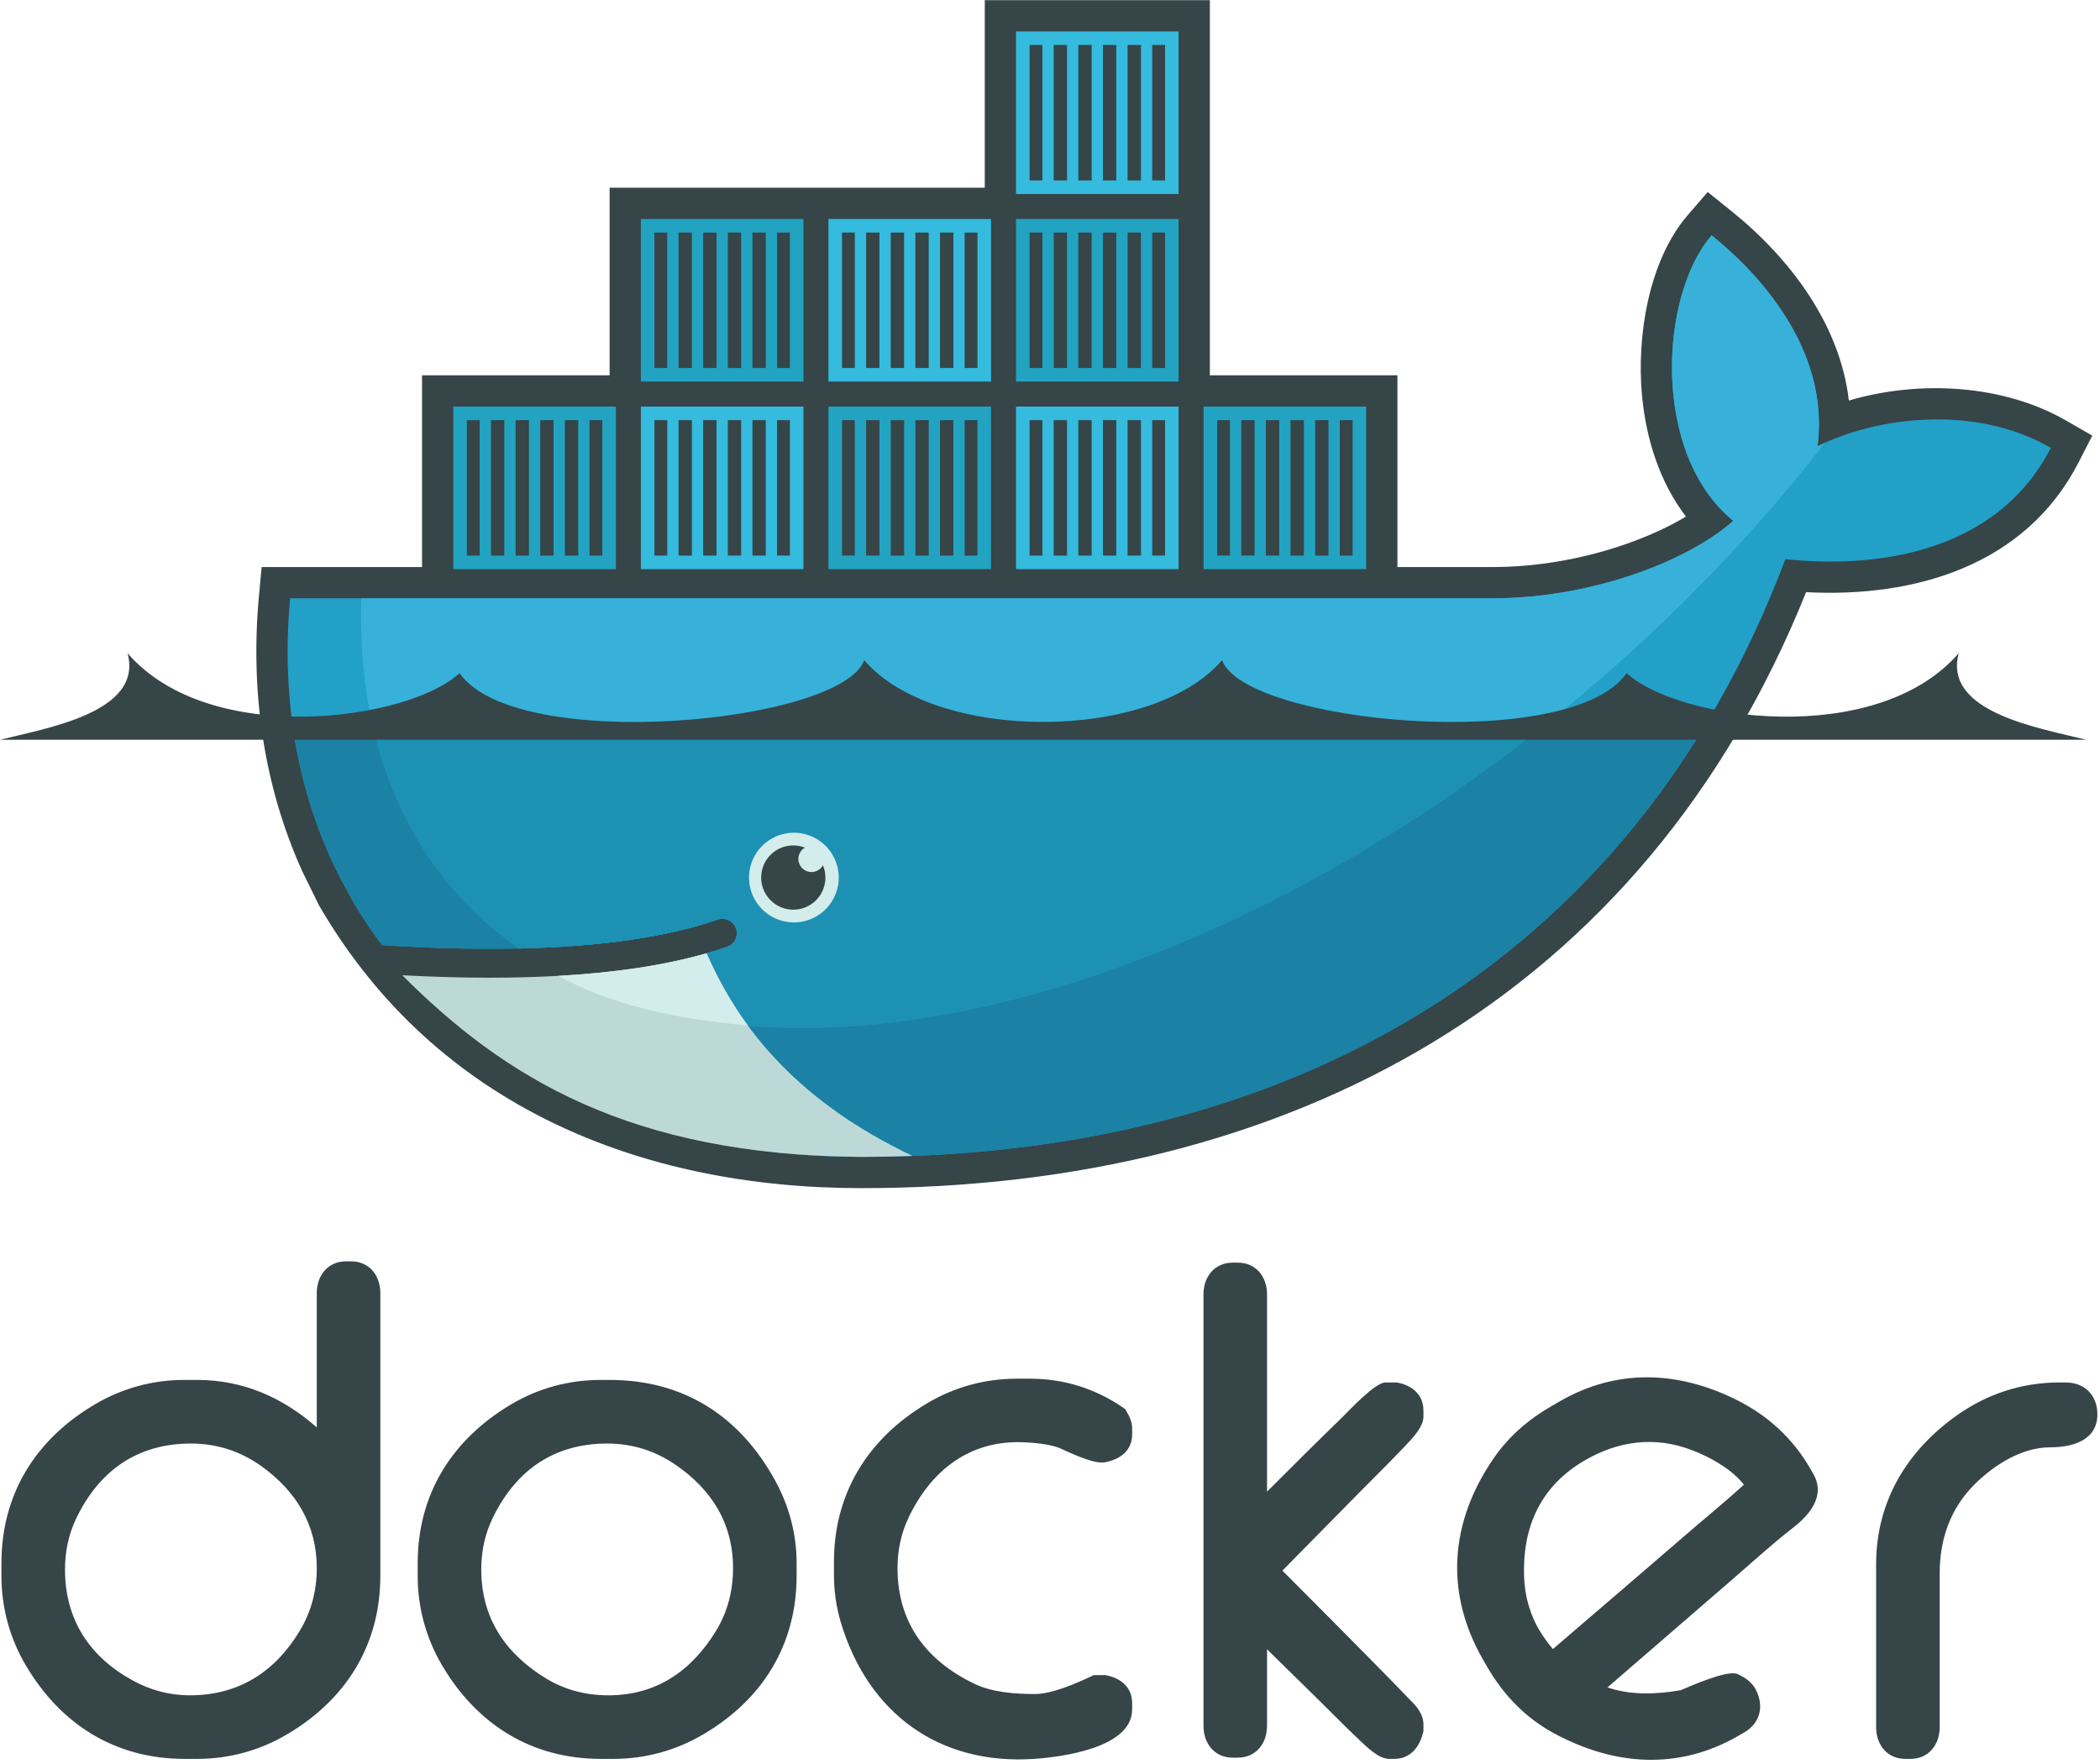
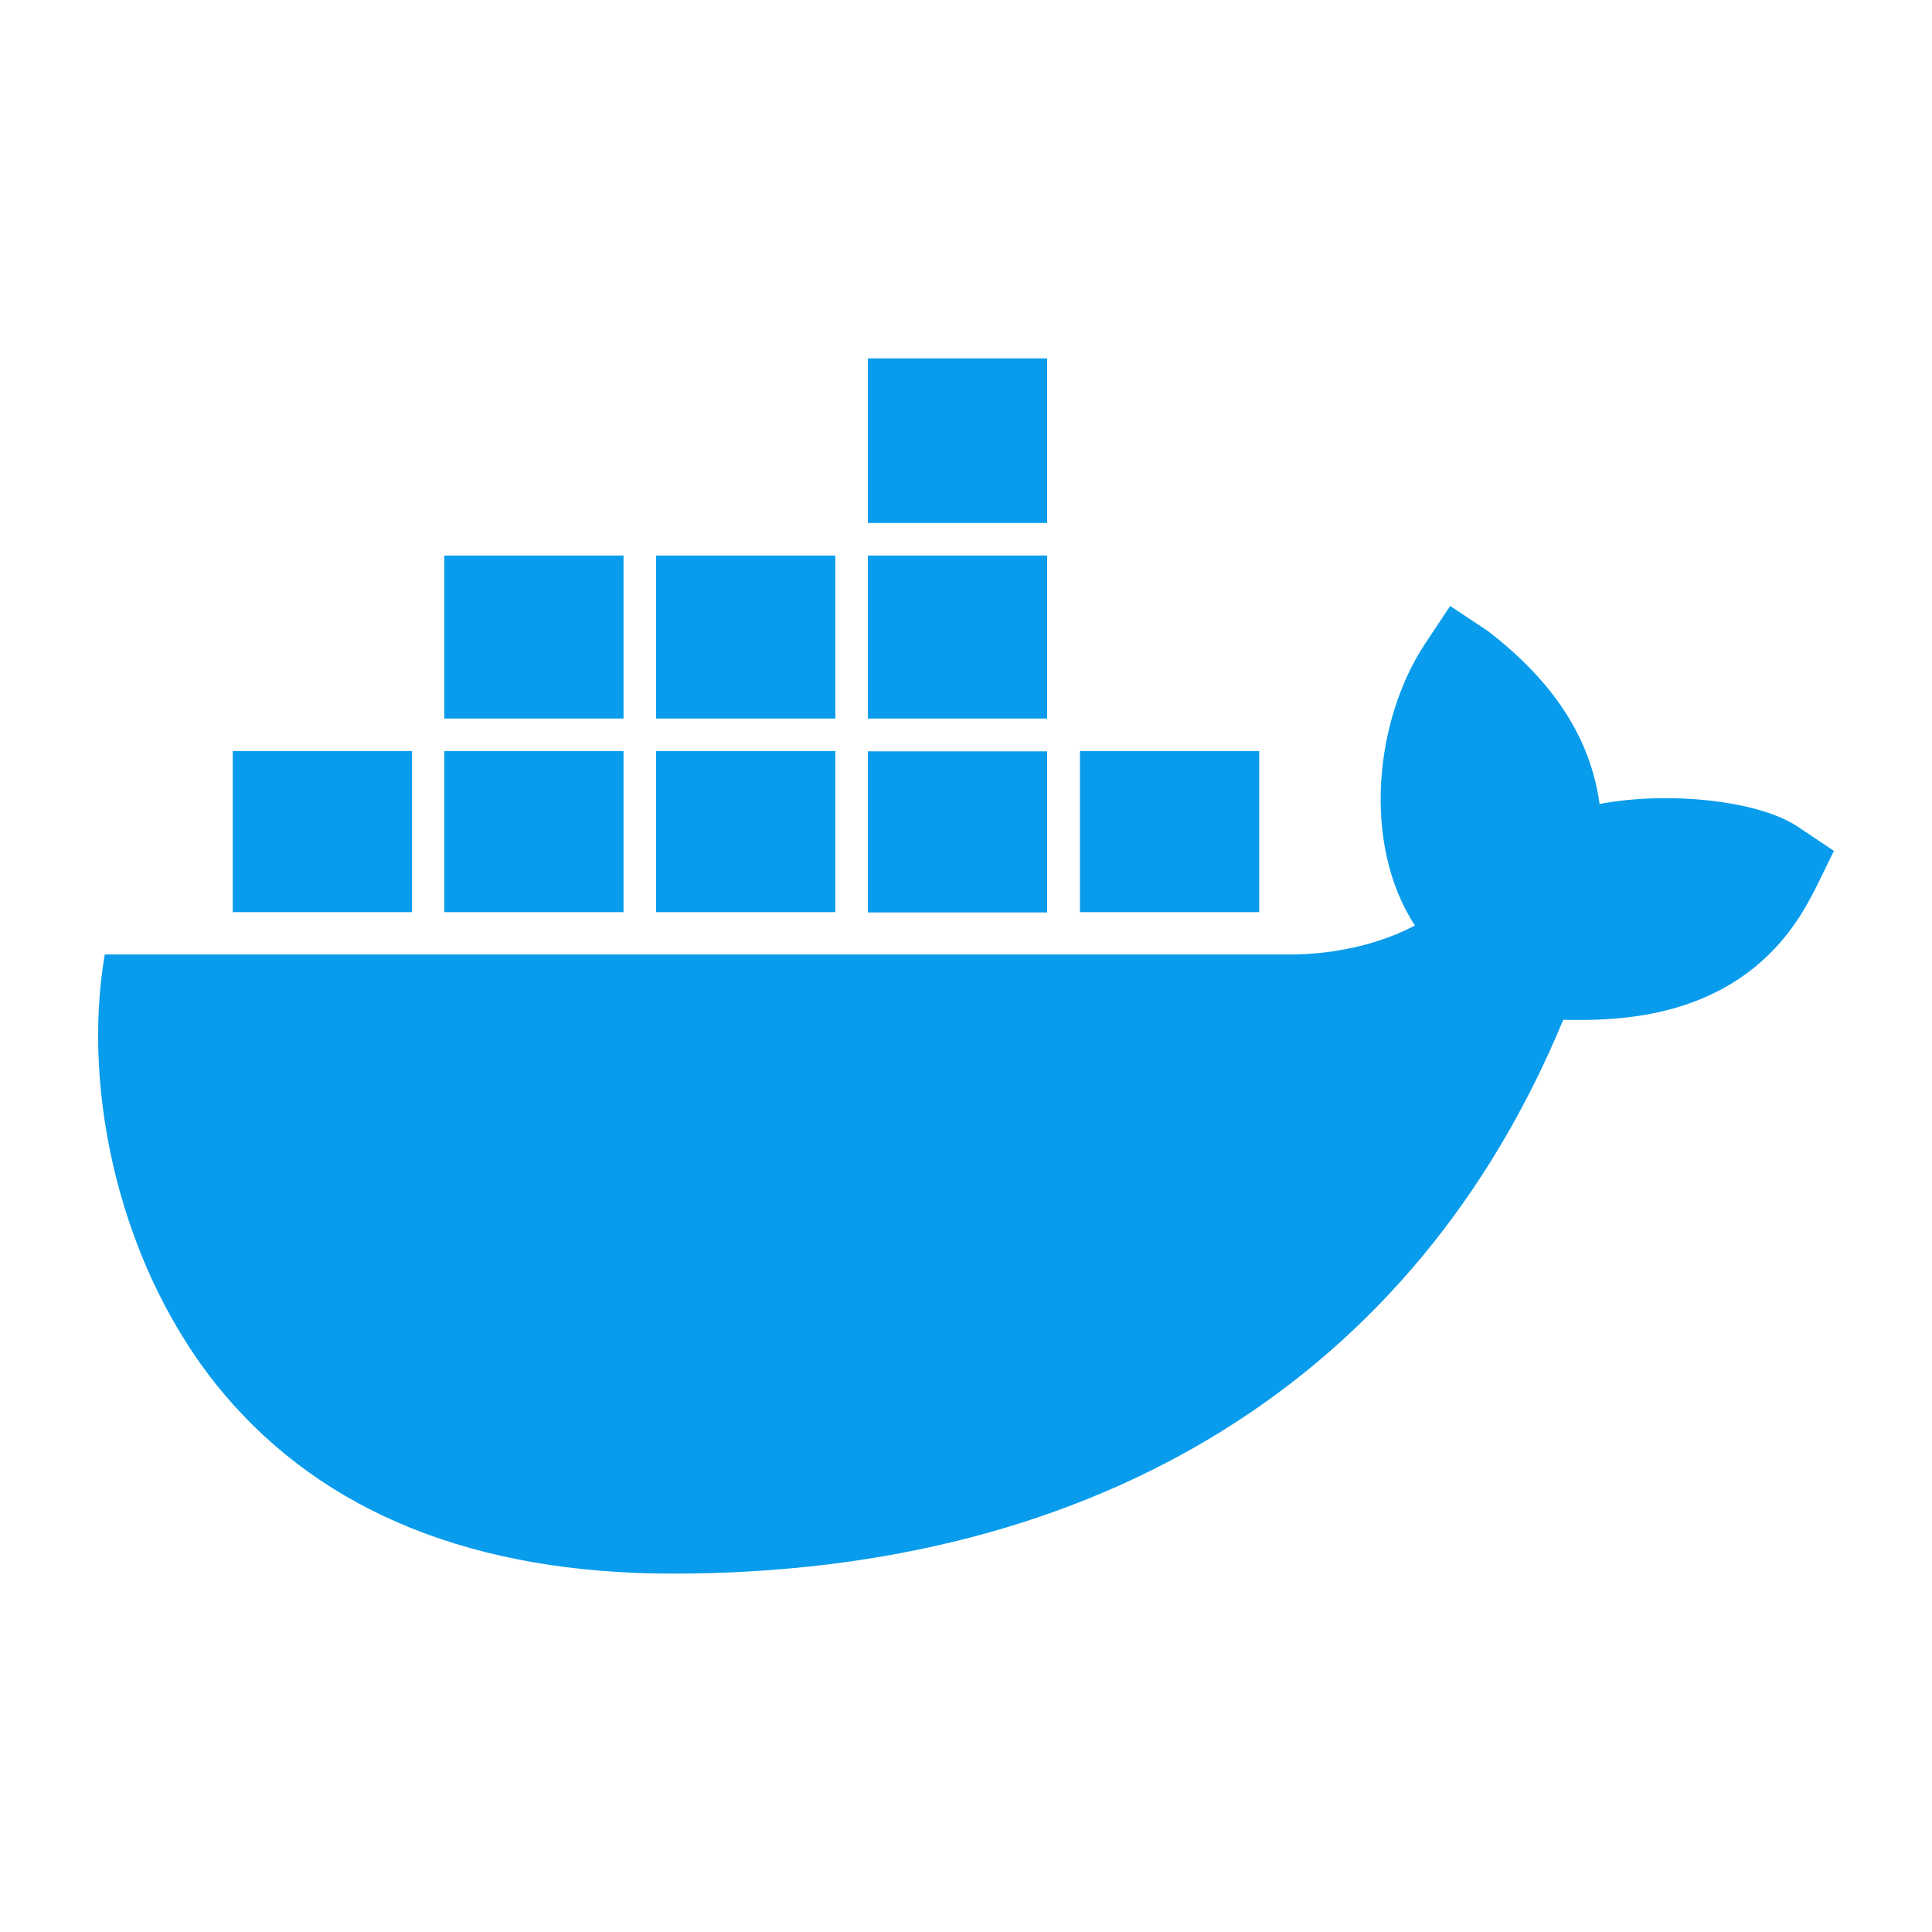
- <svg xmlns="http://www.w3.org/2000/svg" width="2500" height="2100" viewBox="0 0 256 215" id="docker">
-   <g fill="none" fill-rule="evenodd">
-     <path fill="#364548" d="M38.617 173.984v-16.362c0-2.15 1.344-3.877 3.57-3.877h.616c2.225 0 3.563 1.729 3.563 3.877v34.447c0 8.4-4.15 15.084-11.382 19.342a21.374 21.374 0 0 1-10.945 2.985h-1.537c-8.402 0-15.077-4.153-19.342-11.38a21.314 21.314 0 0 1-2.984-10.947v-1.535c0-8.403 4.152-15.083 11.378-19.349a21.298 21.298 0 0 1 10.948-2.985h1.537c5.686 0 10.51 2.204 14.578 5.784zM7.924 191.3c0 6.068 2.941 10.63 8.258 13.54 2.15 1.176 4.484 1.808 6.937 1.808 5.956 0 10.374-2.81 13.421-7.857 1.417-2.348 2.077-4.917 2.077-7.648 0-5.26-2.49-9.365-6.729-12.414-2.57-1.848-5.463-2.775-8.618-2.775-6.492 0-11.164 3.28-13.968 9.106-.946 1.97-1.378 4.061-1.378 6.24zm65.324-23.1h1.074c8.978 0 15.806 4.355 20.133 12.192 1.73 3.135 2.656 6.557 2.656 10.142v1.535c0 8.4-4.142 15.093-11.385 19.343-3.353 1.967-7.057 2.984-10.943 2.984h-1.535c-8.402 0-15.079-4.153-19.342-11.38a21.316 21.316 0 0 1-2.987-10.947v-1.535c0-8.404 4.169-15.062 11.377-19.347 3.351-1.991 7.058-2.987 10.952-2.987zm-14.58 23.1c0 5.89 2.89 10.223 7.865 13.27 2.336 1.43 4.909 2.078 7.638 2.078 5.82 0 10.122-2.951 13.116-7.863 1.428-2.342 2.074-4.915 2.074-7.642 0-5.477-2.638-9.661-7.148-12.693-2.471-1.663-5.222-2.496-8.198-2.496-6.492 0-11.164 3.28-13.967 9.106-.948 1.97-1.38 4.061-1.38 6.24zm70.656-14.727c-1.17-.548-3.36-.73-4.624-.778-6.474-.244-11.158 3.402-13.906 9.113-.949 1.97-1.382 4.055-1.382 6.235 0 6.637 3.485 11.284 9.409 14.117 2.164 1.034 4.958 1.23 7.323 1.23 2.08 0 5.02-1.274 6.866-2.151l.32-.152h1.433l.158.032c1.762.367 3.092 1.484 3.092 3.38v.767c0 4.718-8.622 5.798-11.912 6.028-11.61.803-20.293-5.573-23.603-16.647-.575-1.923-.834-3.833-.834-5.837v-1.533c0-8.403 4.17-15.059 11.377-19.34 3.351-1.99 7.057-2.99 10.95-2.99h1.536c4.13 0 7.934 1.173 11.344 3.502l.28.194.177.292c.368.61.685 1.316.685 2.042v.767c0 1.978-1.48 3.042-3.266 3.386l-.148.026h-.458c-1.156 0-3.785-1.197-4.817-1.683zm25.134 5.247c3.01-3.014 6.03-6.022 9.085-8.986.851-.827 4.074-4.327 5.343-4.327h1.388l.158.033c1.768.367 3.092 1.486 3.092 3.386v.766c0 1.296-1.518 2.802-2.355 3.689-1.78 1.887-3.654 3.712-5.476 5.56l-9.362 9.504c4.031 4.04 8.058 8.083 12.056 12.154a313.304 313.304 0 0 1 3.301 3.396c.385.405.953.909 1.276 1.47.347.526.56 1.119.56 1.752v.8l-.045.185c-.435 1.768-1.557 3.194-3.516 3.194h-.617c-1.282 0-2.73-1.45-3.608-2.279-1.81-1.706-3.557-3.5-5.331-5.243l-5.949-5.84v9.334c0 2.15-1.346 3.878-3.569 3.878h-.61c-2.226 0-3.57-1.728-3.57-3.878v-52.596c0-2.15 1.345-3.87 3.57-3.87h.61c2.223 0 3.569 1.72 3.569 3.87v24.048zm96.577-13.313h.77c2.324 0 3.875 1.566 3.875 3.877 0 3.208-3.067 4.029-5.72 4.029-3.48 0-6.803 2.107-9.202 4.47-2.991 2.949-4.3 6.726-4.3 10.878v18.759c0 2.15-1.343 3.876-3.57 3.876h-.612c-2.227 0-3.569-1.725-3.569-3.876v-19.836c0-7.617 3.708-13.835 9.89-18.196 3.691-2.605 7.919-3.98 12.438-3.98zm-55.074 37.176c2.82.985 6.035.844 8.928.34 1.48-.629 5.264-2.28 6.656-2.038l.217.037.2.098c.85.412 1.661.995 2.095 1.86 1.014 2.027.527 4.065-1.465 5.216l-.663.383c-7.35 4.242-15.168 3.654-22.495-.308-3.503-1.894-6.183-4.705-8.16-8.132l-.462-.801c-4.719-8.172-4.082-16.768 1.24-24.539 1.837-2.686 4.238-4.761 7.045-6.384l1.062-.613c6.922-3.996 14.341-3.722 21.45-.215 3.823 1.886 6.92 4.697 9.054 8.394l.384.666c1.55 2.686-.458 5.026-2.531 6.626-2.406 1.856-4.835 4.09-7.141 6.08-5.142 4.439-10.276 8.888-15.414 13.33zm-6.655-4.674c5.75-4.93 11.502-9.865 17.237-14.816 1.96-1.69 4.109-3.444 6.053-5.221-1.56-1.966-4.166-3.383-6.38-4.228-4.47-1.703-8.877-1.131-12.976 1.235-5.365 3.098-7.65 8.031-7.45 14.17.08 2.418.73 4.748 2.013 6.805.452.725.957 1.406 1.503 2.055zM147.488 45.732h22.866v23.375h11.561c5.34 0 10.831-.951 15.887-2.664 2.485-.843 5.273-2.015 7.724-3.49-3.228-4.214-4.876-9.535-5.36-14.78-.66-7.135.78-16.421 5.608-22.005l2.404-2.78 2.864 2.303c7.211 5.793 13.276 13.889 14.345 23.118 8.683-2.554 18.878-1.95 26.531 2.467l3.14 1.812-1.652 3.226C246.933 68.946 233.4 72.86 220.17 72.167c-19.797 49.309-62.898 72.653-115.157 72.653-27 0-51.77-10.093-65.876-34.047l-.231-.39-2.055-4.182c-4.768-10.544-6.352-22.095-5.278-33.637l.323-3.457H51.45V45.732h22.865V22.866h45.733V0h27.44v45.732" />
-     <path fill="#22A0C8" d="M221.57 54.38c1.533-11.916-7.384-21.275-12.914-25.719-6.373 7.368-7.363 26.678 2.635 34.808-5.58 4.956-17.337 9.448-29.376 9.448H35.37c-1.17 12.567 1.036 24.14 6.075 34.045l1.667 3.05a56.536 56.536 0 0 0 3.455 5.184c6.025.387 11.58.52 16.662.408h.002c9.987-.22 18.136-1.4 24.312-3.54a1.761 1.761 0 0 1 1.153 3.326c-.822.286-1.678.552-2.562.805h-.003c-4.863 1.389-10.078 2.323-16.806 2.738.4.007-.416.06-.418.06-.229.015-.517.048-.747.06-2.648.149-5.506.18-8.428.18-3.196 0-6.343-.06-9.862-.24l-.09.06c12.21 13.724 31.302 21.955 55.234 21.955 50.648 0 93.608-22.452 112.632-72.857 13.496 1.385 26.467-2.057 32.367-13.575-9.398-5.423-21.484-3.694-28.443-.196" />
-     <path fill="#37B1D9" d="M221.57 54.38c1.533-11.916-7.384-21.275-12.914-25.719-6.373 7.368-7.363 26.678 2.635 34.808-5.58 4.956-17.337 9.448-29.376 9.448H44.048c-.598 19.246 6.544 33.855 19.18 42.687h.003c9.987-.22 18.136-1.4 24.312-3.54a1.761 1.761 0 0 1 1.153 3.326c-.822.286-1.678.552-2.562.805h-.003c-4.863 1.389-10.526 2.443-17.254 2.858-.002 0-.163-.155-.165-.155 17.237 8.842 42.23 8.81 70.885-2.197 32.13-12.344 62.029-35.86 82.89-62.757-.314.142-.62.287-.917.436" />
-     <path fill="#1B81A5" d="M35.645 88.186c.91 6.732 2.88 13.035 5.8 18.776l1.667 3.05a56.432 56.432 0 0 0 3.455 5.184c6.026.387 11.581.52 16.664.408 9.987-.22 18.136-1.4 24.312-3.54a1.761 1.761 0 0 1 1.153 3.326c-.822.286-1.678.552-2.562.805h-.003c-4.863 1.389-10.496 2.383-17.224 2.799-.231.014-.634.017-.867.03-2.646.148-5.475.239-8.398.239-3.195 0-6.463-.061-9.98-.24 12.21 13.724 31.42 21.985 55.352 21.985 43.36 0 81.084-16.458 102.979-52.822H35.645" />
-     <path fill="#1D91B4" d="M45.367 88.186c2.592 11.82 8.821 21.099 17.864 27.418 9.987-.22 18.136-1.4 24.312-3.54a1.761 1.761 0 0 1 1.153 3.326c-.822.286-1.678.552-2.562.805h-.003c-4.863 1.389-10.615 2.383-17.344 2.799 17.236 8.84 42.157 8.713 70.81-2.293 17.334-6.66 34.017-16.574 48.984-28.515H45.367" />
-     <path fill="#23A3C2" d="M55.26 49.543h19.818v19.818H55.26V49.543zm1.651 1.652h1.564V67.71h-1.564V51.195zm2.94 0h1.627V67.71h-1.626V51.195zm3.002 0h1.627V67.71h-1.627V51.195zm3.004 0h1.626V67.71h-1.626V51.195zm3.003 0h1.626V67.71H68.86V51.195zm3.002 0h1.565V67.71h-1.565V51.195zM78.126 26.677h19.819v19.817h-19.82V26.677zm1.652 1.652h1.563v16.514h-1.563V28.329zm2.94 0h1.626v16.514h-1.625V28.329zm3.002 0h1.626v16.514H85.72V28.329zm3.003 0h1.626v16.514h-1.626V28.329zm3.003 0h1.627v16.514h-1.627V28.329zm3.002 0h1.566v16.514h-1.566V28.329z" />
-     <path fill="#34BBDE" d="M78.126 49.543h19.819v19.818h-19.82V49.543zm1.652 1.652h1.563V67.71h-1.563V51.195zm2.94 0h1.626V67.71h-1.625V51.195zm3.002 0h1.626V67.71H85.72V51.195zm3.003 0h1.626V67.71h-1.626V51.195zm3.003 0h1.627V67.71h-1.627V51.195zm3.002 0h1.566V67.71h-1.566V51.195z" />
-     <path fill="#23A3C2" d="M100.993 49.543h19.818v19.818h-19.818V49.543zm1.651 1.652h1.563V67.71h-1.563V51.195zm2.94 0h1.626V67.71h-1.626V51.195zm3.003 0h1.626V67.71h-1.626V51.195zm3.003 0h1.626V67.71h-1.626V51.195zm3.002 0h1.628V67.71h-1.628V51.195zm3.003 0h1.564V67.71h-1.564V51.195z" />
-     <path fill="#34BBDE" d="M100.993 26.677h19.818v19.817h-19.818V26.677zm1.651 1.652h1.563v16.514h-1.563V28.329zm2.94 0h1.626v16.514h-1.626V28.329zm3.003 0h1.626v16.514h-1.626V28.329zm3.003 0h1.626v16.514h-1.626V28.329zm3.002 0h1.628v16.514h-1.628V28.329zm3.003 0h1.564v16.514h-1.564V28.329zM123.859 49.543h19.818v19.818h-19.818V49.543zm1.652 1.652h1.563V67.71h-1.563V51.195zm2.94 0h1.626V67.71h-1.626V51.195zm3.002 0h1.626V67.71h-1.626V51.195zm3.003 0h1.627V67.71h-1.627V51.195zm3.003 0h1.627V67.71h-1.627V51.195zm3.003 0h1.564V67.71h-1.564V51.195z" />
-     <path fill="#23A3C2" d="M123.859 26.677h19.818v19.817h-19.818V26.677zm1.652 1.652h1.563v16.514h-1.563V28.329zm2.94 0h1.626v16.514h-1.626V28.329zm3.002 0h1.626v16.514h-1.626V28.329zm3.003 0h1.627v16.514h-1.627V28.329zm3.003 0h1.627v16.514h-1.627V28.329zm3.003 0h1.564v16.514h-1.564V28.329z" />
-     <path fill="#34BBDE" d="M123.859 3.81h19.818V23.63h-19.818V3.81zm1.652 1.651h1.563v16.516h-1.563V5.46zm2.94 0h1.626v16.516h-1.626V5.46zm3.002 0h1.626v16.516h-1.626V5.46zm3.003 0h1.627v16.516h-1.627V5.46zm3.003 0h1.627v16.516h-1.627V5.46zm3.003 0h1.564v16.516h-1.564V5.46z" />
-     <path fill="#23A3C2" d="M146.725 49.543h19.818v19.818h-19.818V49.543zm1.65 1.652h1.565V67.71h-1.564V51.195zm2.94 0h1.627V67.71h-1.626V51.195zm3.004 0h1.627V67.71h-1.627V51.195zm3.002 0h1.627V67.71h-1.627V51.195zm3.004 0h1.626V67.71h-1.626V51.195zm3.002 0h1.564V67.71h-1.564V51.195z" />
-     <path fill="#D3ECEC" d="M96.704 101.492a5.468 5.468 0 1 1-.002 10.935 5.468 5.468 0 0 1 .002-10.935" />
-     <path fill="#364548" d="M96.704 103.043c.5 0 .977.094 1.417.265a1.598 1.598 0 0 0 .798 2.98c.605 0 1.13-.335 1.402-.831a3.915 3.915 0 1 1-3.617-2.414M0 90.162h254.327c-5.537-1.404-17.52-3.302-15.544-10.56-10.07 11.652-34.353 8.175-40.482 2.43-6.824 9.898-46.554 6.135-49.325-1.576-8.556 10.041-35.067 10.041-43.623 0-2.773 7.711-42.502 11.474-49.327 1.575-6.128 5.746-30.41 9.223-40.48-2.428C17.522 86.86 5.539 88.758 0 90.163" />
-     <path fill="#BDD9D7" d="M111.237 140.89c-13.54-6.425-20.971-15.16-25.106-24.694-5.03 1.435-11.075 2.353-18.1 2.747-2.646.148-5.43.224-8.35.224-3.368 0-6.917-.1-10.643-.297 12.417 12.41 27.692 21.964 55.976 22.138 2.088 0 4.16-.04 6.223-.118" />
-     <path fill="#D3ECEC" d="M91.16 124.994c-1.873-2.543-3.69-5.739-5.026-8.8-5.03 1.437-11.077 2.355-18.103 2.75 4.826 2.619 11.727 5.046 23.13 6.05" />
+ <svg xmlns="http://www.w3.org/2000/svg" height="512px" style="enable-background:new 0 0 512 512;" version="1.1" viewBox="0 0 512 512" width="512px" xml:space="preserve">
+   <g id="_x39_7-docker">
+     <g>
+       <g>
+         <rect height="43.193" style="fill:#099CEC;" width="47.506" x="229.999" y="147.225" />
+         <rect height="42.69" style="fill:#099CEC;" width="47.506" x="229.999" y="199.115" />
+         <rect height="43.193" style="fill:#099CEC;" width="47.506" x="173.869" y="147.225" />
+         <rect height="42.691" style="fill:#099CEC;" width="47.507" x="286.2" y="199.043" />
+         <rect height="43.625" style="fill:#099CEC;" width="47.506" x="229.999" y="94.975" />
+         <rect height="43.193" style="fill:#099CEC;" width="47.505" x="117.738" y="147.225" />
+         <rect height="42.691" style="fill:#099CEC;" width="47.506" x="173.869" y="199.043" />
+         <path d="M476.441,219.095c-10.35-6.972-34.21-9.487-52.537-6.036     c-2.371-17.249-12.003-32.27-29.538-45.782l-10.062-6.685l-6.685,10.062c-13.225,19.98-16.817,52.896-2.658,74.602     c-6.252,3.377-18.545,7.978-34.786,7.689H27.757c-6.252,36.511,4.169,83.945,31.624,116.501     c26.663,31.551,66.623,47.579,118.872,47.579c113.124,0,196.851-52.104,236.021-146.76c15.381,0.288,48.584,0.073,65.618-32.483     c1.078-1.797,4.743-9.488,6.107-12.291L476.441,219.095z" style="fill:#099CEC;" />
+         <polygon points="109.186,199.043 109.113,199.043 61.68,199.043 61.68,241.734 109.186,241.734    " style="fill:#099CEC;" />
+         <rect height="42.691" style="fill:#099CEC;" width="47.505" x="117.738" y="199.043" />
+       </g>
+     </g>
  </g>
+   <g id="Layer_1" />
</svg>
